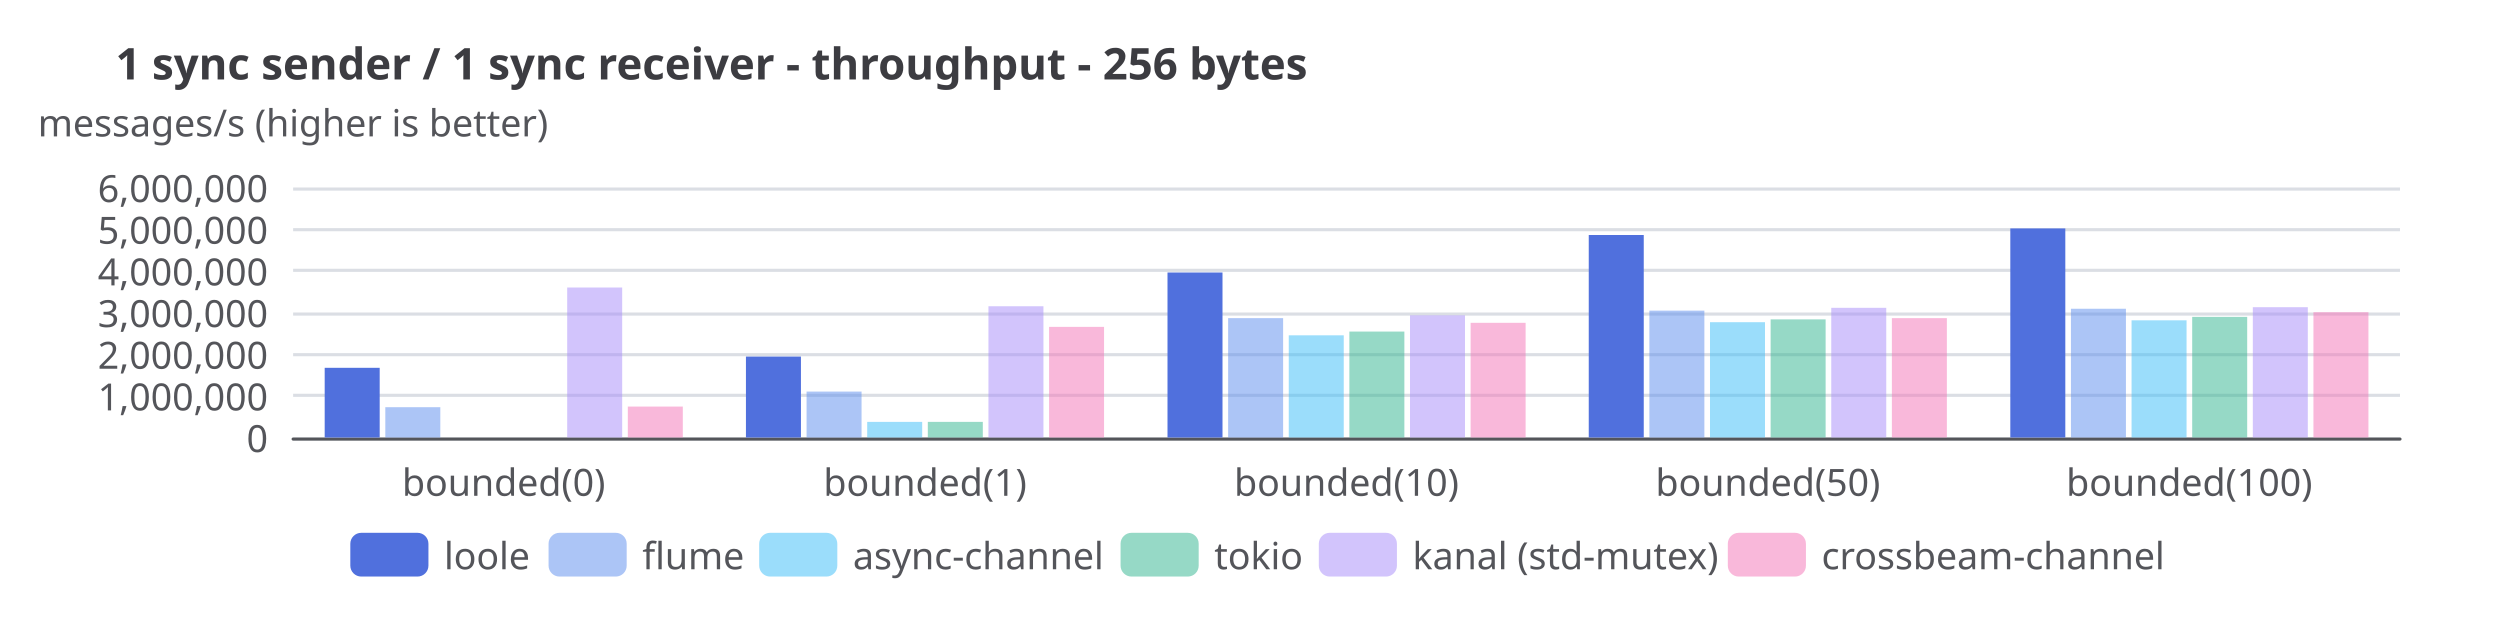
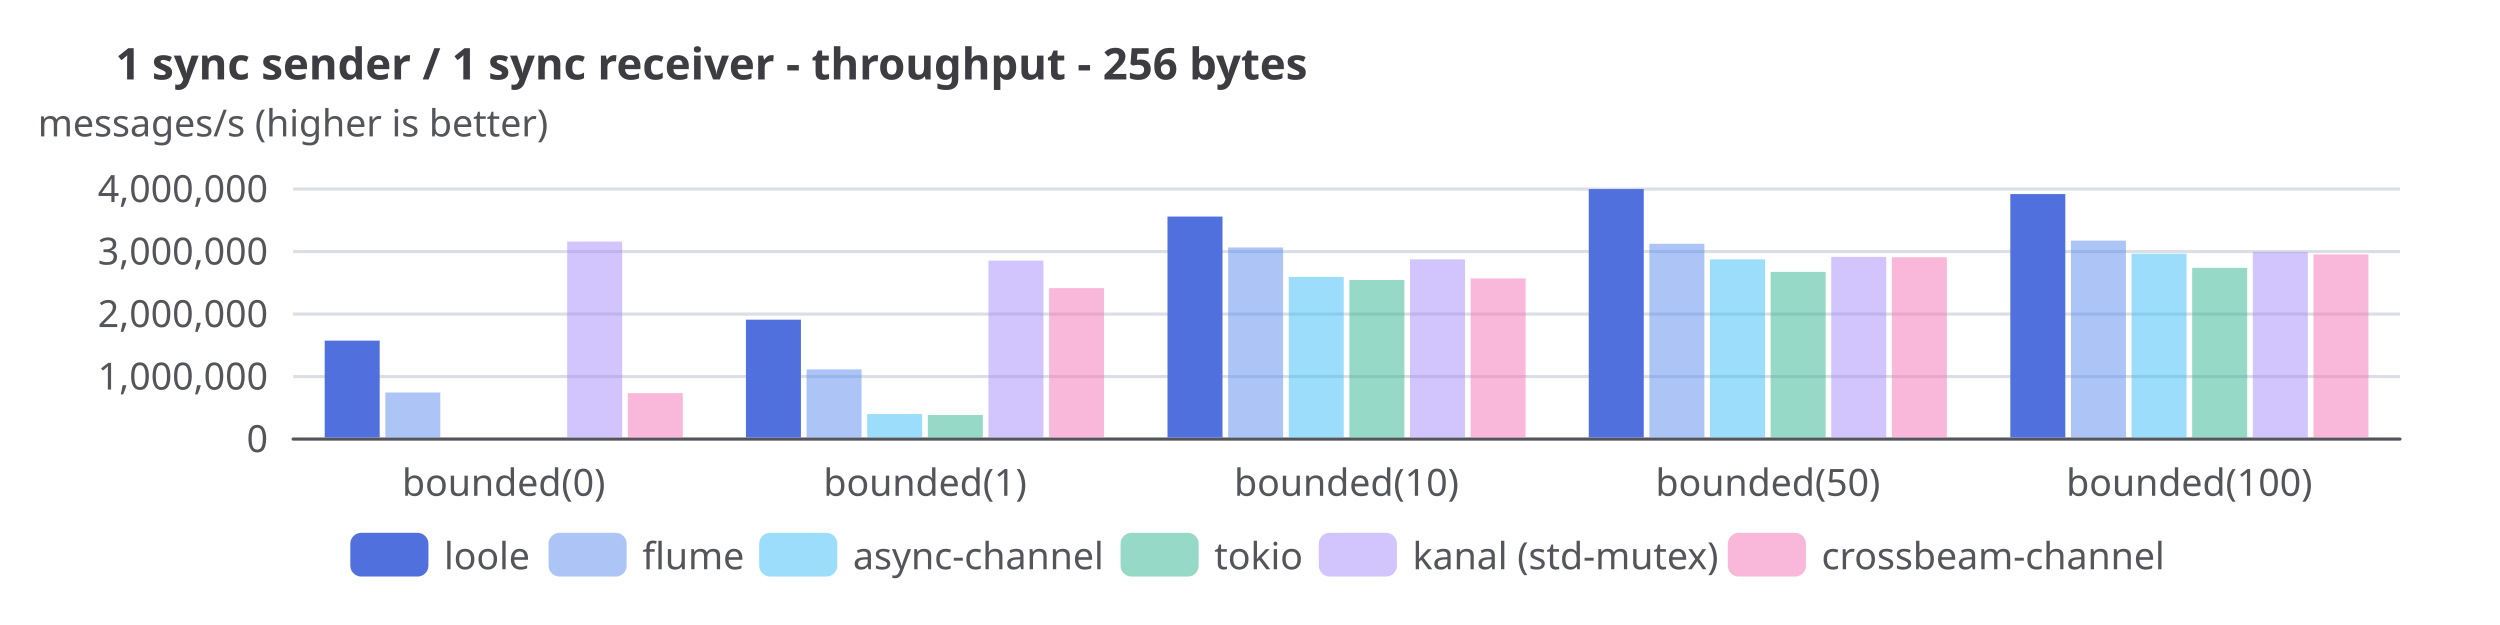
<svg xmlns="http://www.w3.org/2000/svg" width="800" height="200" version="1.1" baseProfile="full" viewBox="0 0 800 200">
  <rect width="800" height="200" x="0" y="0" fill="white" />
  <path d="M93.8 140.5L768 140.5" fill="none" pointer-events="visible" stroke="#dbdee4" class="zr10-cls-69" />
-   <path d="M93.8 126.5L768 126.5" fill="none" pointer-events="visible" stroke="#dbdee4" class="zr10-cls-69" />
-   <path d="M93.8 113.5L768 113.5" fill="none" pointer-events="visible" stroke="#dbdee4" class="zr10-cls-69" />
+   <path d="M93.8 120.5L768 120.5" fill="none" pointer-events="visible" stroke="#dbdee4" class="zr10-cls-69" />
  <path d="M93.8 100.5L768 100.5" fill="none" pointer-events="visible" stroke="#dbdee4" class="zr10-cls-69" />
-   <path d="M93.8 86.5L768 86.5" fill="none" pointer-events="visible" stroke="#dbdee4" class="zr10-cls-69" />
-   <path d="M93.8 73.5L768 73.5" fill="none" pointer-events="visible" stroke="#dbdee4" class="zr10-cls-69" />
+   <path d="M93.8 80.5L768 80.5" fill="none" pointer-events="visible" stroke="#dbdee4" class="zr10-cls-69" />
  <path d="M93.8 60.5L768 60.5" fill="none" pointer-events="visible" stroke="#dbdee4" class="zr10-cls-69" />
  <text dominant-baseline="central" text-anchor="middle" style="font-size:12px;font-family:sans-serif;" xml:space="preserve" y="-6" transform="translate(93.76 45)" fill="#54555a">messages/s (higher is better)</text>
  <path d="M93.8 140.5L768 140.5" fill="none" pointer-events="visible" stroke="#54555a" stroke-linecap="round" class="zr10-cls-69" />
  <text dominant-baseline="central" text-anchor="end" style="font-size:12px;font-family:sans-serif;" transform="translate(85.76 140)" fill="#54555a">0</text>
-   <text dominant-baseline="central" text-anchor="end" style="font-size:12px;font-family:sans-serif;" transform="translate(85.76 126.6667)" fill="#54555a">1,000,000</text>
-   <text dominant-baseline="central" text-anchor="end" style="font-size:12px;font-family:sans-serif;" transform="translate(85.76 113.3333)" fill="#54555a">2,000,000</text>
-   <text dominant-baseline="central" text-anchor="end" style="font-size:12px;font-family:sans-serif;" transform="translate(85.76 100)" fill="#54555a">3,000,000</text>
-   <text dominant-baseline="central" text-anchor="end" style="font-size:12px;font-family:sans-serif;" transform="translate(85.76 86.6667)" fill="#54555a">4,000,000</text>
-   <text dominant-baseline="central" text-anchor="end" style="font-size:12px;font-family:sans-serif;" transform="translate(85.76 73.3333)" fill="#54555a">5,000,000</text>
-   <text dominant-baseline="central" text-anchor="end" style="font-size:12px;font-family:sans-serif;" transform="translate(85.76 60)" fill="#54555a">6,000,000</text>
+   <text dominant-baseline="central" text-anchor="end" style="font-size:12px;font-family:sans-serif;" transform="translate(85.76 120)" fill="#54555a">1,000,000</text>
+   <text dominant-baseline="central" text-anchor="end" style="font-size:12px;font-family:sans-serif;" transform="translate(85.76 100)" fill="#54555a">2,000,000</text>
+   <text dominant-baseline="central" text-anchor="end" style="font-size:12px;font-family:sans-serif;" transform="translate(85.76 80)" fill="#54555a">3,000,000</text>
+   <text dominant-baseline="central" text-anchor="end" style="font-size:12px;font-family:sans-serif;" transform="translate(85.76 60)" fill="#54555a">4,000,000</text>
  <text dominant-baseline="central" text-anchor="middle" style="font-size:12px;font-family:sans-serif;" y="6" transform="translate(161.184 148)" fill="#54555a">bounded(0)</text>
  <text dominant-baseline="central" text-anchor="middle" style="font-size:12px;font-family:sans-serif;" y="6" transform="translate(296.032 148)" fill="#54555a">bounded(1)</text>
  <text dominant-baseline="central" text-anchor="middle" style="font-size:12px;font-family:sans-serif;" y="6" transform="translate(430.88 148)" fill="#54555a">bounded(10)</text>
  <text dominant-baseline="central" text-anchor="middle" style="font-size:12px;font-family:sans-serif;" y="6" transform="translate(565.728 148)" fill="#54555a">bounded(50)</text>
  <text dominant-baseline="central" text-anchor="middle" style="font-size:12px;font-family:sans-serif;" y="6" transform="translate(700.576 148)" fill="#54555a">bounded(100)</text>
-   <path d="M103.9 140l17.6 0l0 -22.3l-17.6 0Z" fill="#5070dd" ecmeta_series_index="0" ecmeta_data_index="0" ecmeta_ssr_type="chart" class="zr10-cls-70" />
-   <path d="M238.7 140l17.6 0l0 -25.9l-17.6 0Z" fill="#5070dd" ecmeta_series_index="0" ecmeta_data_index="1" ecmeta_ssr_type="chart" class="zr10-cls-70" />
-   <path d="M373.6 140l17.6 0l0 -52.8l-17.6 0Z" fill="#5070dd" ecmeta_series_index="0" ecmeta_data_index="2" ecmeta_ssr_type="chart" class="zr10-cls-70" />
-   <path d="M508.4 140l17.6 0l0 -64.8l-17.6 0Z" fill="#5070dd" ecmeta_series_index="0" ecmeta_data_index="3" ecmeta_ssr_type="chart" class="zr10-cls-70" />
-   <path d="M643.3 140l17.6 0l0 -66.9l-17.6 0Z" fill="#5070dd" ecmeta_series_index="0" ecmeta_data_index="4" ecmeta_ssr_type="chart" class="zr10-cls-70" />
-   <path d="M123.3 140l17.6 0l0 -9.7l-17.6 0Z" fill="rgb(91,141,239)" fill-opacity="0.5" ecmeta_series_index="1" ecmeta_data_index="0" ecmeta_ssr_type="chart" class="zr10-cls-71" />
-   <path d="M258.1 140l17.6 0l0 -14.7l-17.6 0Z" fill="rgb(91,141,239)" fill-opacity="0.5" ecmeta_series_index="1" ecmeta_data_index="1" ecmeta_ssr_type="chart" class="zr10-cls-71" />
-   <path d="M393 140l17.6 0l0 -38.2l-17.6 0Z" fill="rgb(91,141,239)" fill-opacity="0.5" ecmeta_series_index="1" ecmeta_data_index="2" ecmeta_ssr_type="chart" class="zr10-cls-71" />
-   <path d="M527.8 140l17.6 0l0 -40.6l-17.6 0Z" fill="rgb(91,141,239)" fill-opacity="0.5" ecmeta_series_index="1" ecmeta_data_index="3" ecmeta_ssr_type="chart" class="zr10-cls-71" />
-   <path d="M662.7 140l17.6 0l0 -41.2l-17.6 0Z" fill="rgb(91,141,239)" fill-opacity="0.5" ecmeta_series_index="1" ecmeta_data_index="4" ecmeta_ssr_type="chart" class="zr10-cls-71" />
-   <path d="M277.5 140l17.6 0l0 -5l-17.6 0Z" fill="rgb(56,189,248)" fill-opacity="0.5" ecmeta_series_index="2" ecmeta_data_index="1" ecmeta_ssr_type="chart" class="zr10-cls-72" />
-   <path d="M412.4 140l17.6 0l0 -32.7l-17.6 0Z" fill="rgb(56,189,248)" fill-opacity="0.5" ecmeta_series_index="2" ecmeta_data_index="2" ecmeta_ssr_type="chart" class="zr10-cls-72" />
-   <path d="M547.2 140l17.6 0l0 -36.9l-17.6 0Z" fill="rgb(56,189,248)" fill-opacity="0.5" ecmeta_series_index="2" ecmeta_data_index="3" ecmeta_ssr_type="chart" class="zr10-cls-72" />
-   <path d="M682.1 140l17.6 0l0 -37.5l-17.6 0Z" fill="rgb(56,189,248)" fill-opacity="0.5" ecmeta_series_index="2" ecmeta_data_index="4" ecmeta_ssr_type="chart" class="zr10-cls-72" />
-   <path d="M296.9 140l17.6 0l0 -5l-17.6 0Z" fill="rgb(47,181,142)" fill-opacity="0.5" ecmeta_series_index="3" ecmeta_data_index="1" ecmeta_ssr_type="chart" class="zr10-cls-73" />
-   <path d="M431.8 140l17.6 0l0 -33.9l-17.6 0Z" fill="rgb(47,181,142)" fill-opacity="0.5" ecmeta_series_index="3" ecmeta_data_index="2" ecmeta_ssr_type="chart" class="zr10-cls-73" />
-   <path d="M566.6 140l17.6 0l0 -37.8l-17.6 0Z" fill="rgb(47,181,142)" fill-opacity="0.5" ecmeta_series_index="3" ecmeta_data_index="3" ecmeta_ssr_type="chart" class="zr10-cls-73" />
-   <path d="M701.5 140l17.6 0l0 -38.6l-17.6 0Z" fill="rgb(47,181,142)" fill-opacity="0.5" ecmeta_series_index="3" ecmeta_data_index="4" ecmeta_ssr_type="chart" class="zr10-cls-73" />
-   <path d="M181.5 140l17.6 0l0 -48l-17.6 0Z" fill="rgb(167,139,250)" fill-opacity="0.5" ecmeta_series_index="4" ecmeta_data_index="0" ecmeta_ssr_type="chart" class="zr10-cls-74" />
-   <path d="M316.3 140l17.6 0l0 -42l-17.6 0Z" fill="rgb(167,139,250)" fill-opacity="0.5" ecmeta_series_index="4" ecmeta_data_index="1" ecmeta_ssr_type="chart" class="zr10-cls-74" />
-   <path d="M451.2 140l17.6 0l0 -39.1l-17.6 0Z" fill="rgb(167,139,250)" fill-opacity="0.5" ecmeta_series_index="4" ecmeta_data_index="2" ecmeta_ssr_type="chart" class="zr10-cls-74" />
-   <path d="M586 140l17.6 0l0 -41.5l-17.6 0Z" fill="rgb(167,139,250)" fill-opacity="0.5" ecmeta_series_index="4" ecmeta_data_index="3" ecmeta_ssr_type="chart" class="zr10-cls-74" />
-   <path d="M720.9 140l17.6 0l0 -41.7l-17.6 0Z" fill="rgb(167,139,250)" fill-opacity="0.5" ecmeta_series_index="4" ecmeta_data_index="4" ecmeta_ssr_type="chart" class="zr10-cls-74" />
-   <path d="M200.9 140l17.6 0l0 -9.9l-17.6 0Z" fill="rgb(244,114,182)" fill-opacity="0.5" ecmeta_series_index="5" ecmeta_data_index="0" ecmeta_ssr_type="chart" class="zr10-cls-75" />
-   <path d="M335.7 140l17.6 0l0 -35.4l-17.6 0Z" fill="rgb(244,114,182)" fill-opacity="0.5" ecmeta_series_index="5" ecmeta_data_index="1" ecmeta_ssr_type="chart" class="zr10-cls-75" />
-   <path d="M470.6 140l17.6 0l0 -36.7l-17.6 0Z" fill="rgb(244,114,182)" fill-opacity="0.5" ecmeta_series_index="5" ecmeta_data_index="2" ecmeta_ssr_type="chart" class="zr10-cls-75" />
-   <path d="M605.4 140l17.6 0l0 -38.2l-17.6 0Z" fill="rgb(244,114,182)" fill-opacity="0.5" ecmeta_series_index="5" ecmeta_data_index="3" ecmeta_ssr_type="chart" class="zr10-cls-75" />
-   <path d="M740.3 140l17.6 0l0 -40.1l-17.6 0Z" fill="rgb(244,114,182)" fill-opacity="0.5" ecmeta_series_index="5" ecmeta_data_index="4" ecmeta_ssr_type="chart" class="zr10-cls-75" />
+   <path d="M103.9 140l17.6 0l0 -31l-17.6 0Z" fill="#5070dd" ecmeta_series_index="0" ecmeta_data_index="0" ecmeta_ssr_type="chart" class="zr10-cls-70" />
+   <path d="M238.7 140l17.6 0l0 -37.7l-17.6 0Z" fill="#5070dd" ecmeta_series_index="0" ecmeta_data_index="1" ecmeta_ssr_type="chart" class="zr10-cls-70" />
+   <path d="M373.6 140l17.6 0l0 -70.7l-17.6 0Z" fill="#5070dd" ecmeta_series_index="0" ecmeta_data_index="2" ecmeta_ssr_type="chart" class="zr10-cls-70" />
+   <path d="M508.4 140l17.6 0l0 -79.5l-17.6 0Z" fill="#5070dd" ecmeta_series_index="0" ecmeta_data_index="3" ecmeta_ssr_type="chart" class="zr10-cls-70" />
+   <path d="M643.3 140l17.6 0l0 -77.9l-17.6 0Z" fill="#5070dd" ecmeta_series_index="0" ecmeta_data_index="4" ecmeta_ssr_type="chart" class="zr10-cls-70" />
+   <path d="M123.3 140l17.6 0l0 -14.4l-17.6 0Z" fill="rgb(91,141,239)" fill-opacity="0.5" ecmeta_series_index="1" ecmeta_data_index="0" ecmeta_ssr_type="chart" class="zr10-cls-71" />
+   <path d="M258.1 140l17.6 0l0 -21.8l-17.6 0Z" fill="rgb(91,141,239)" fill-opacity="0.5" ecmeta_series_index="1" ecmeta_data_index="1" ecmeta_ssr_type="chart" class="zr10-cls-71" />
+   <path d="M393 140l17.6 0l0 -60.8l-17.6 0Z" fill="rgb(91,141,239)" fill-opacity="0.5" ecmeta_series_index="1" ecmeta_data_index="2" ecmeta_ssr_type="chart" class="zr10-cls-71" />
+   <path d="M527.8 140l17.6 0l0 -62l-17.6 0Z" fill="rgb(91,141,239)" fill-opacity="0.5" ecmeta_series_index="1" ecmeta_data_index="3" ecmeta_ssr_type="chart" class="zr10-cls-71" />
+   <path d="M662.7 140l17.6 0l0 -63l-17.6 0Z" fill="rgb(91,141,239)" fill-opacity="0.5" ecmeta_series_index="1" ecmeta_data_index="4" ecmeta_ssr_type="chart" class="zr10-cls-71" />
+   <path d="M277.5 140l17.6 0l0 -7.5l-17.6 0Z" fill="rgb(56,189,248)" fill-opacity="0.5" ecmeta_series_index="2" ecmeta_data_index="1" ecmeta_ssr_type="chart" class="zr10-cls-72" />
+   <path d="M412.4 140l17.6 0l0 -51.4l-17.6 0Z" fill="rgb(56,189,248)" fill-opacity="0.5" ecmeta_series_index="2" ecmeta_data_index="2" ecmeta_ssr_type="chart" class="zr10-cls-72" />
+   <path d="M547.2 140l17.6 0l0 -57l-17.6 0Z" fill="rgb(56,189,248)" fill-opacity="0.5" ecmeta_series_index="2" ecmeta_data_index="3" ecmeta_ssr_type="chart" class="zr10-cls-72" />
+   <path d="M682.1 140l17.6 0l0 -58.8l-17.6 0Z" fill="rgb(56,189,248)" fill-opacity="0.5" ecmeta_series_index="2" ecmeta_data_index="4" ecmeta_ssr_type="chart" class="zr10-cls-72" />
+   <path d="M296.9 140l17.6 0l0 -7.2l-17.6 0Z" fill="rgb(47,181,142)" fill-opacity="0.5" ecmeta_series_index="3" ecmeta_data_index="1" ecmeta_ssr_type="chart" class="zr10-cls-73" />
+   <path d="M431.8 140l17.6 0l0 -50.4l-17.6 0Z" fill="rgb(47,181,142)" fill-opacity="0.5" ecmeta_series_index="3" ecmeta_data_index="2" ecmeta_ssr_type="chart" class="zr10-cls-73" />
+   <path d="M566.6 140l17.6 0l0 -53l-17.6 0Z" fill="rgb(47,181,142)" fill-opacity="0.5" ecmeta_series_index="3" ecmeta_data_index="3" ecmeta_ssr_type="chart" class="zr10-cls-73" />
+   <path d="M701.5 140l17.6 0l0 -54.3l-17.6 0Z" fill="rgb(47,181,142)" fill-opacity="0.5" ecmeta_series_index="3" ecmeta_data_index="4" ecmeta_ssr_type="chart" class="zr10-cls-73" />
+   <path d="M181.5 140l17.6 0l0 -62.7l-17.6 0Z" fill="rgb(167,139,250)" fill-opacity="0.5" ecmeta_series_index="4" ecmeta_data_index="0" ecmeta_ssr_type="chart" class="zr10-cls-74" />
+   <path d="M316.3 140l17.6 0l0 -56.6l-17.6 0Z" fill="rgb(167,139,250)" fill-opacity="0.5" ecmeta_series_index="4" ecmeta_data_index="1" ecmeta_ssr_type="chart" class="zr10-cls-74" />
+   <path d="M451.2 140l17.6 0l0 -57l-17.6 0Z" fill="rgb(167,139,250)" fill-opacity="0.5" ecmeta_series_index="4" ecmeta_data_index="2" ecmeta_ssr_type="chart" class="zr10-cls-74" />
+   <path d="M586 140l17.6 0l0 -57.8l-17.6 0Z" fill="rgb(167,139,250)" fill-opacity="0.5" ecmeta_series_index="4" ecmeta_data_index="3" ecmeta_ssr_type="chart" class="zr10-cls-74" />
+   <path d="M720.9 140l17.6 0l0 -59.4l-17.6 0Z" fill="rgb(167,139,250)" fill-opacity="0.5" ecmeta_series_index="4" ecmeta_data_index="4" ecmeta_ssr_type="chart" class="zr10-cls-74" />
+   <path d="M200.9 140l17.6 0l0 -14.2l-17.6 0Z" fill="rgb(244,114,182)" fill-opacity="0.5" ecmeta_series_index="5" ecmeta_data_index="0" ecmeta_ssr_type="chart" class="zr10-cls-75" />
+   <path d="M335.7 140l17.6 0l0 -47.8l-17.6 0Z" fill="rgb(244,114,182)" fill-opacity="0.5" ecmeta_series_index="5" ecmeta_data_index="1" ecmeta_ssr_type="chart" class="zr10-cls-75" />
+   <path d="M470.6 140l17.6 0l0 -50.9l-17.6 0Z" fill="rgb(244,114,182)" fill-opacity="0.5" ecmeta_series_index="5" ecmeta_data_index="2" ecmeta_ssr_type="chart" class="zr10-cls-75" />
+   <path d="M605.4 140l17.6 0l0 -57.7l-17.6 0Z" fill="rgb(244,114,182)" fill-opacity="0.5" ecmeta_series_index="5" ecmeta_data_index="3" ecmeta_ssr_type="chart" class="zr10-cls-75" />
+   <path d="M740.3 140l17.6 0l0 -58.6l-17.6 0Z" fill="rgb(244,114,182)" fill-opacity="0.5" ecmeta_series_index="5" ecmeta_data_index="4" ecmeta_ssr_type="chart" class="zr10-cls-75" />
  <path d="M-5 -5.5l585.8 0l0 25l-585.8 0Z" transform="translate(112.1 170.5)" fill="rgb(0,0,0)" fill-opacity="0" stroke="#b7b9be" stroke-width="0" class="zr10-cls-69" />
  <path d="M3.5 0L21.5 0A3.5 3.5 0 0 1 25 3.5L25 10.5A3.5 3.5 0 0 1 21.5 14L3.5 14A3.5 3.5 0 0 1 0 10.5L0 3.5A3.5 3.5 0 0 1 3.5 0Z" transform="translate(112.1 170.5)" fill="#5070dd" ecmeta_series_index="0" ecmeta_data_index="0" ecmeta_ssr_type="legend" ecmeta_silent="true" class="zr10-cls-69" />
  <text dominant-baseline="central" text-anchor="start" style="font-size:12px;font-family:sans-serif;" x="30" y="7" transform="translate(112.1 170.5)" fill="#54555a">loole</text>
  <path d="M0 0l55.4 0l0 14l-55.4 0Z" transform="translate(112.1 170.5)" fill="none" pointer-events="visible" ecmeta_series_index="0" ecmeta_data_index="0" ecmeta_ssr_type="legend" class="zr10-cls-76" />
  <path d="M3.5 0L21.5 0A3.5 3.5 0 0 1 25 3.5L25 10.5A3.5 3.5 0 0 1 21.5 14L3.5 14A3.5 3.5 0 0 1 0 10.5L0 3.5A3.5 3.5 0 0 1 3.5 0Z" transform="translate(175.54 170.5)" fill="rgb(91,141,239)" fill-opacity="0.5" ecmeta_series_index="1" ecmeta_data_index="1" ecmeta_ssr_type="legend" ecmeta_silent="true" class="zr10-cls-69" />
  <text dominant-baseline="central" text-anchor="start" style="font-size:12px;font-family:sans-serif;" x="30" y="7" transform="translate(175.54 170.5)" fill="#54555a">flume</text>
  <path d="M0 0l59.4 0l0 14l-59.4 0Z" transform="translate(175.54 170.5)" fill="none" pointer-events="visible" ecmeta_series_index="1" ecmeta_data_index="1" ecmeta_ssr_type="legend" class="zr10-cls-76" />
  <path d="M3.5 0L21.5 0A3.5 3.5 0 0 1 25 3.5L25 10.5A3.5 3.5 0 0 1 21.5 14L3.5 14A3.5 3.5 0 0 1 0 10.5L0 3.5A3.5 3.5 0 0 1 3.5 0Z" transform="translate(242.94 170.5)" fill="rgb(56,189,248)" fill-opacity="0.5" ecmeta_series_index="2" ecmeta_data_index="2" ecmeta_ssr_type="legend" ecmeta_silent="true" class="zr10-cls-69" />
  <text dominant-baseline="central" text-anchor="start" style="font-size:12px;font-family:sans-serif;" x="30" y="7" transform="translate(242.94 170.5)" fill="#54555a">async-channel</text>
  <path d="M0 0l107.6 0l0 14l-107.6 0Z" transform="translate(242.94 170.5)" fill="none" pointer-events="visible" ecmeta_series_index="2" ecmeta_data_index="2" ecmeta_ssr_type="legend" class="zr10-cls-76" />
  <path d="M3.5 0L21.5 0A3.5 3.5 0 0 1 25 3.5L25 10.5A3.5 3.5 0 0 1 21.5 14L3.5 14A3.5 3.5 0 0 1 0 10.5L0 3.5A3.5 3.5 0 0 1 3.5 0Z" transform="translate(358.58 170.5)" fill="rgb(47,181,142)" fill-opacity="0.5" ecmeta_series_index="3" ecmeta_data_index="3" ecmeta_ssr_type="legend" ecmeta_silent="true" class="zr10-cls-69" />
  <text dominant-baseline="central" text-anchor="start" style="font-size:12px;font-family:sans-serif;" x="30" y="7" transform="translate(358.58 170.5)" fill="#54555a">tokio</text>
  <path d="M0 0l55.4 0l0 14l-55.4 0Z" transform="translate(358.58 170.5)" fill="none" pointer-events="visible" ecmeta_series_index="3" ecmeta_data_index="3" ecmeta_ssr_type="legend" class="zr10-cls-76" />
  <path d="M3.5 0L21.5 0A3.5 3.5 0 0 1 25 3.5L25 10.5A3.5 3.5 0 0 1 21.5 14L3.5 14A3.5 3.5 0 0 1 0 10.5L0 3.5A3.5 3.5 0 0 1 3.5 0Z" transform="translate(422.02 170.5)" fill="rgb(167,139,250)" fill-opacity="0.5" ecmeta_series_index="4" ecmeta_data_index="4" ecmeta_ssr_type="legend" ecmeta_silent="true" class="zr10-cls-69" />
  <text dominant-baseline="central" text-anchor="start" style="font-size:12px;font-family:sans-serif;" xml:space="preserve" x="30" y="7" transform="translate(422.02 170.5)" fill="#54555a">kanal (std-mutex)</text>
  <path d="M0 0l122.9 0l0 14l-122.9 0Z" transform="translate(422.02 170.5)" fill="none" pointer-events="visible" ecmeta_series_index="4" ecmeta_data_index="4" ecmeta_ssr_type="legend" class="zr10-cls-76" />
  <path d="M3.5 0L21.5 0A3.5 3.5 0 0 1 25 3.5L25 10.5A3.5 3.5 0 0 1 21.5 14L3.5 14A3.5 3.5 0 0 1 0 10.5L0 3.5A3.5 3.5 0 0 1 3.5 0Z" transform="translate(552.9 170.5)" fill="rgb(244,114,182)" fill-opacity="0.5" ecmeta_series_index="5" ecmeta_data_index="5" ecmeta_ssr_type="legend" ecmeta_silent="true" class="zr10-cls-69" />
  <text dominant-baseline="central" text-anchor="start" style="font-size:12px;font-family:sans-serif;" x="30" y="7" transform="translate(552.9 170.5)" fill="#54555a">crossbeam-channel</text>
  <path d="M0 0l135 0l0 14l-135 0Z" transform="translate(552.9 170.5)" fill="none" pointer-events="visible" ecmeta_series_index="5" ecmeta_data_index="5" ecmeta_ssr_type="legend" class="zr10-cls-76" />
  <path d="M-5 -5l356.9 0l0 24l-356.9 0Z" transform="translate(37 13)" fill="rgb(0,0,0)" fill-opacity="0" stroke="#3c3c41" stroke-width="0" class="zr10-cls-69" />
  <text dominant-baseline="central" text-anchor="start" style="font-size:14px;font-family:sans-serif;font-weight:bold;" xml:space="preserve" y="7" transform="translate(37 13)" fill="#3c3c41">1 sync sender / 1 sync receiver - throughput - 256 bytes</text>
  <style>
.zr10-cls-69:hover {
pointer-events:none;
}
.zr10-cls-70:hover {
cursor:pointer;
fill:rgba(88,123,243,1);
}
.zr10-cls-71:hover {
cursor:pointer;
fill:rgba(100,155,255,0.5);
}
.zr10-cls-72:hover {
cursor:pointer;
fill:rgba(61,207,255,0.5);
}
.zr10-cls-73:hover {
cursor:pointer;
fill:rgba(51,199,156,0.5);
}
.zr10-cls-74:hover {
cursor:pointer;
fill:rgba(183,152,255,0.5);
}
.zr10-cls-75:hover {
cursor:pointer;
fill:rgba(255,125,200,0.5);
}
.zr10-cls-76:hover {
cursor:pointer;
fill:rgba(0,0,0,0);
}



</style>
</svg>
